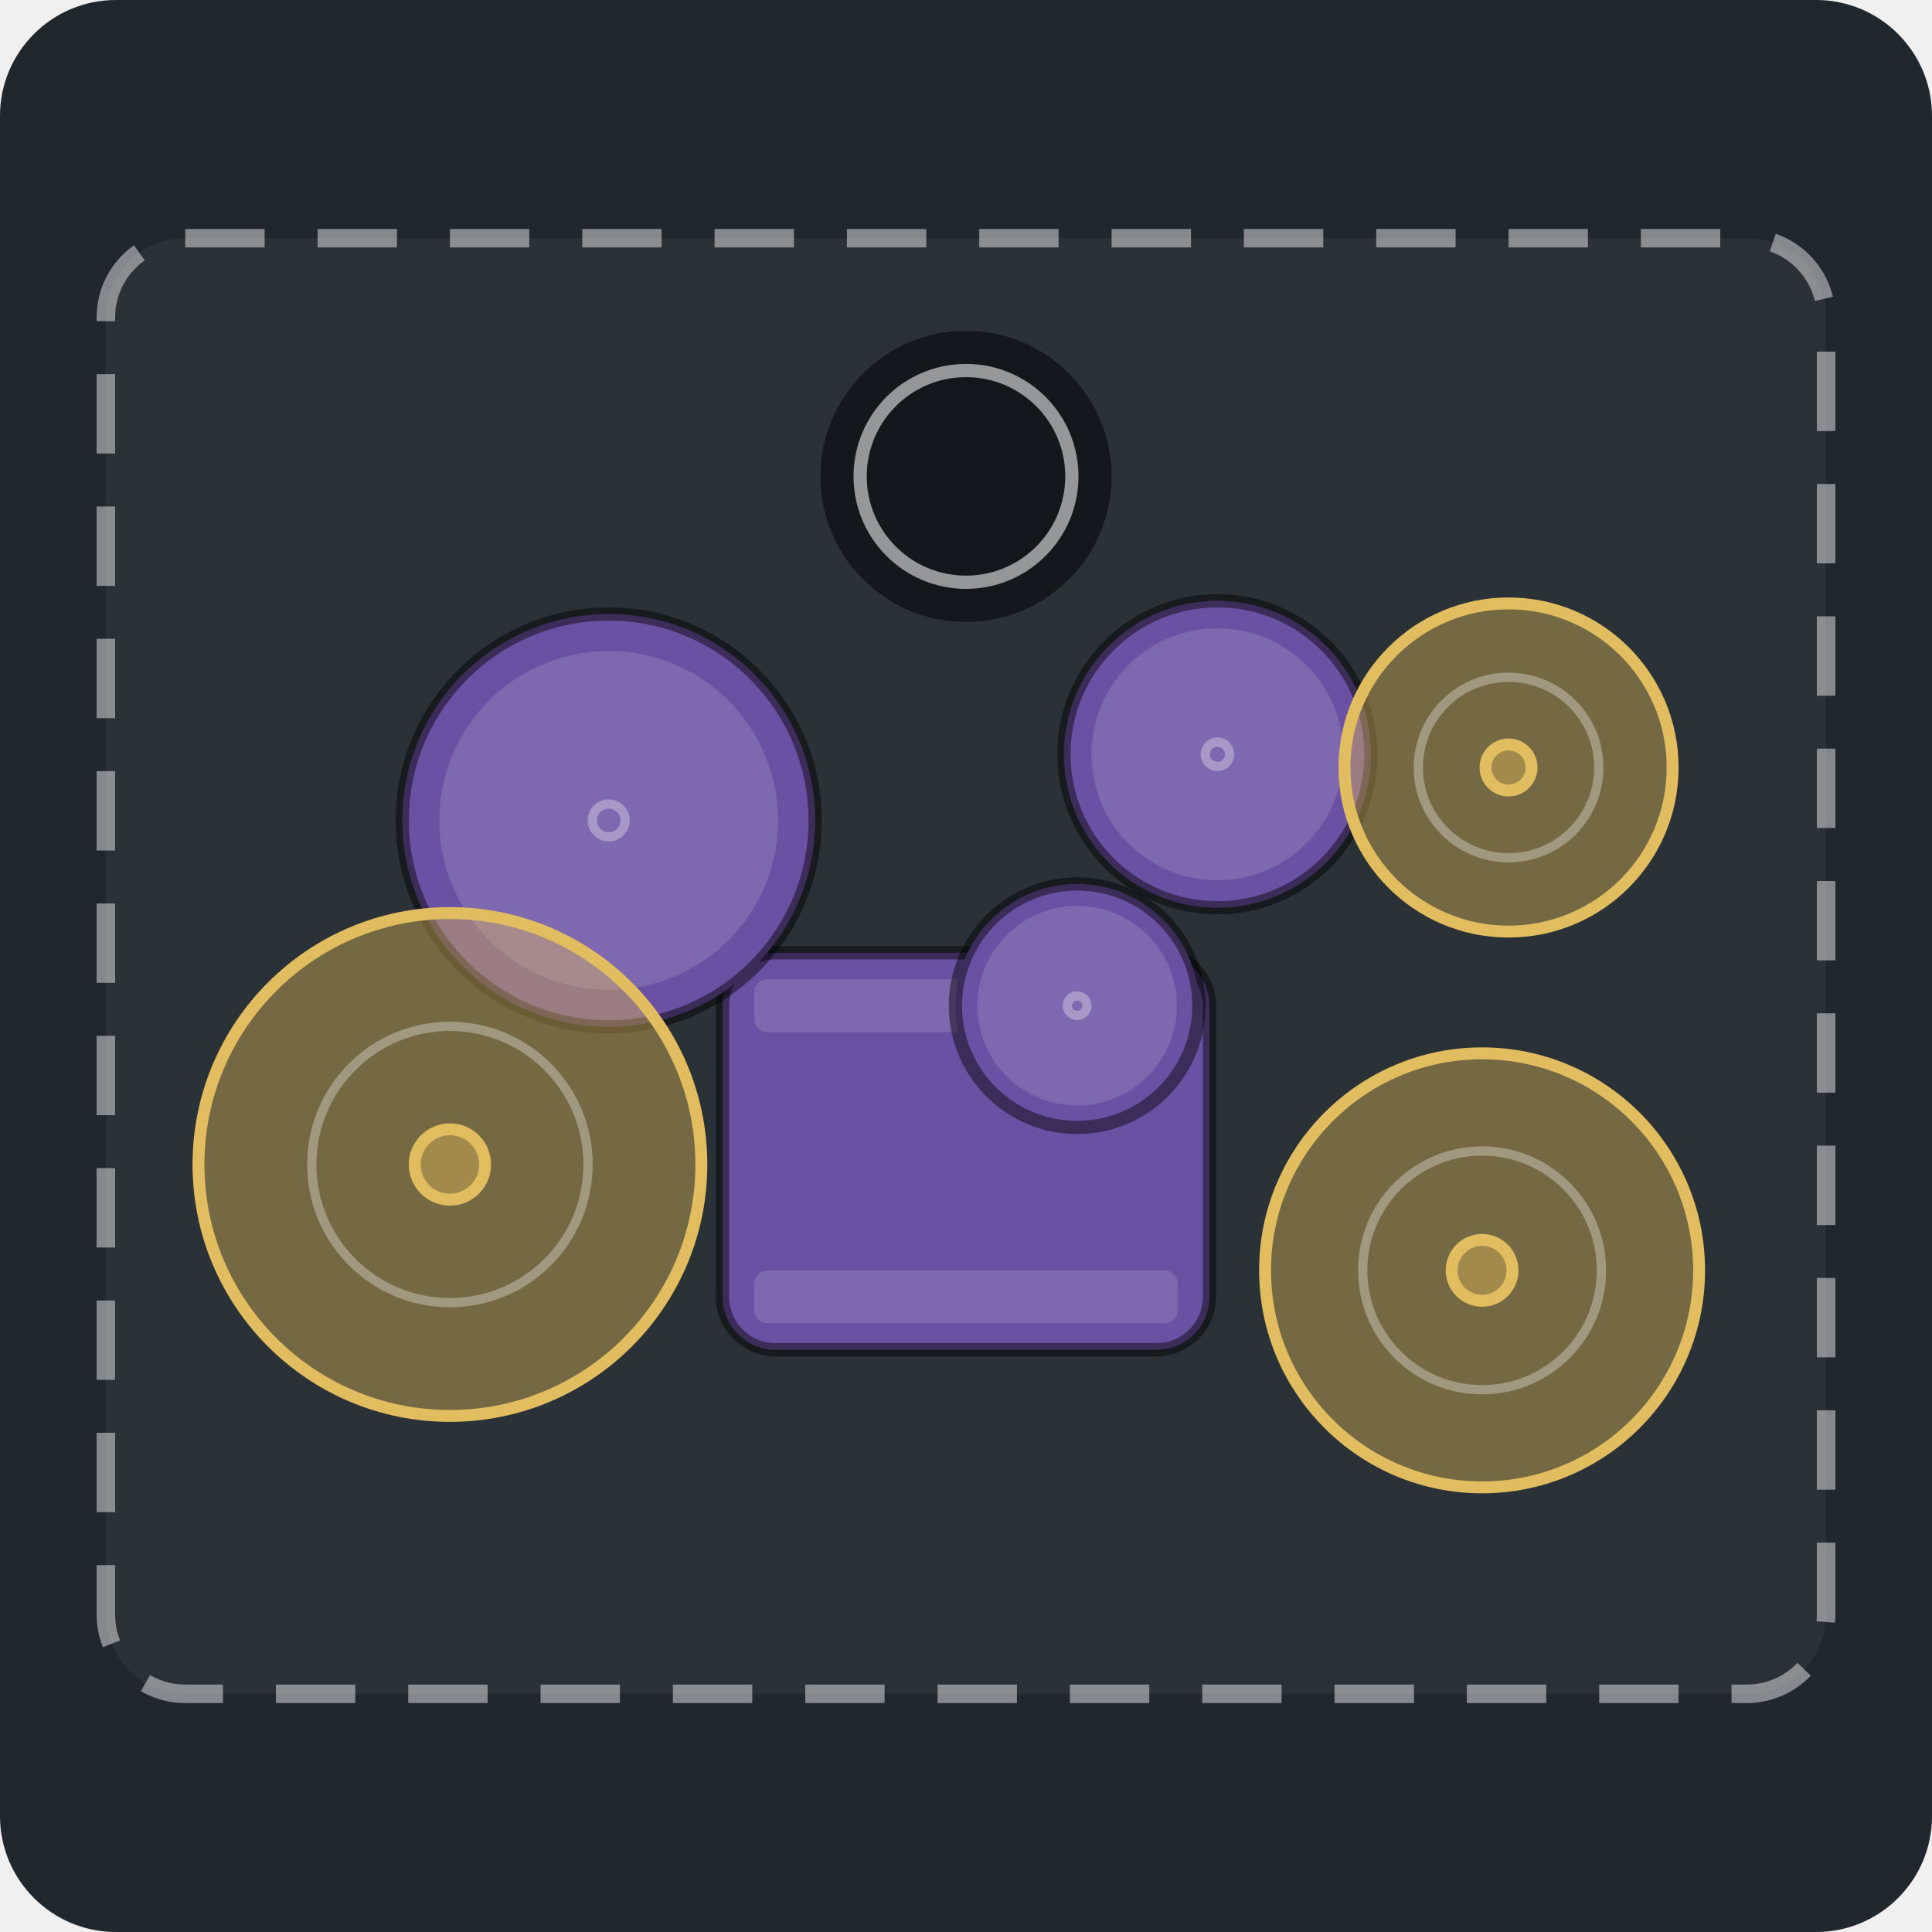
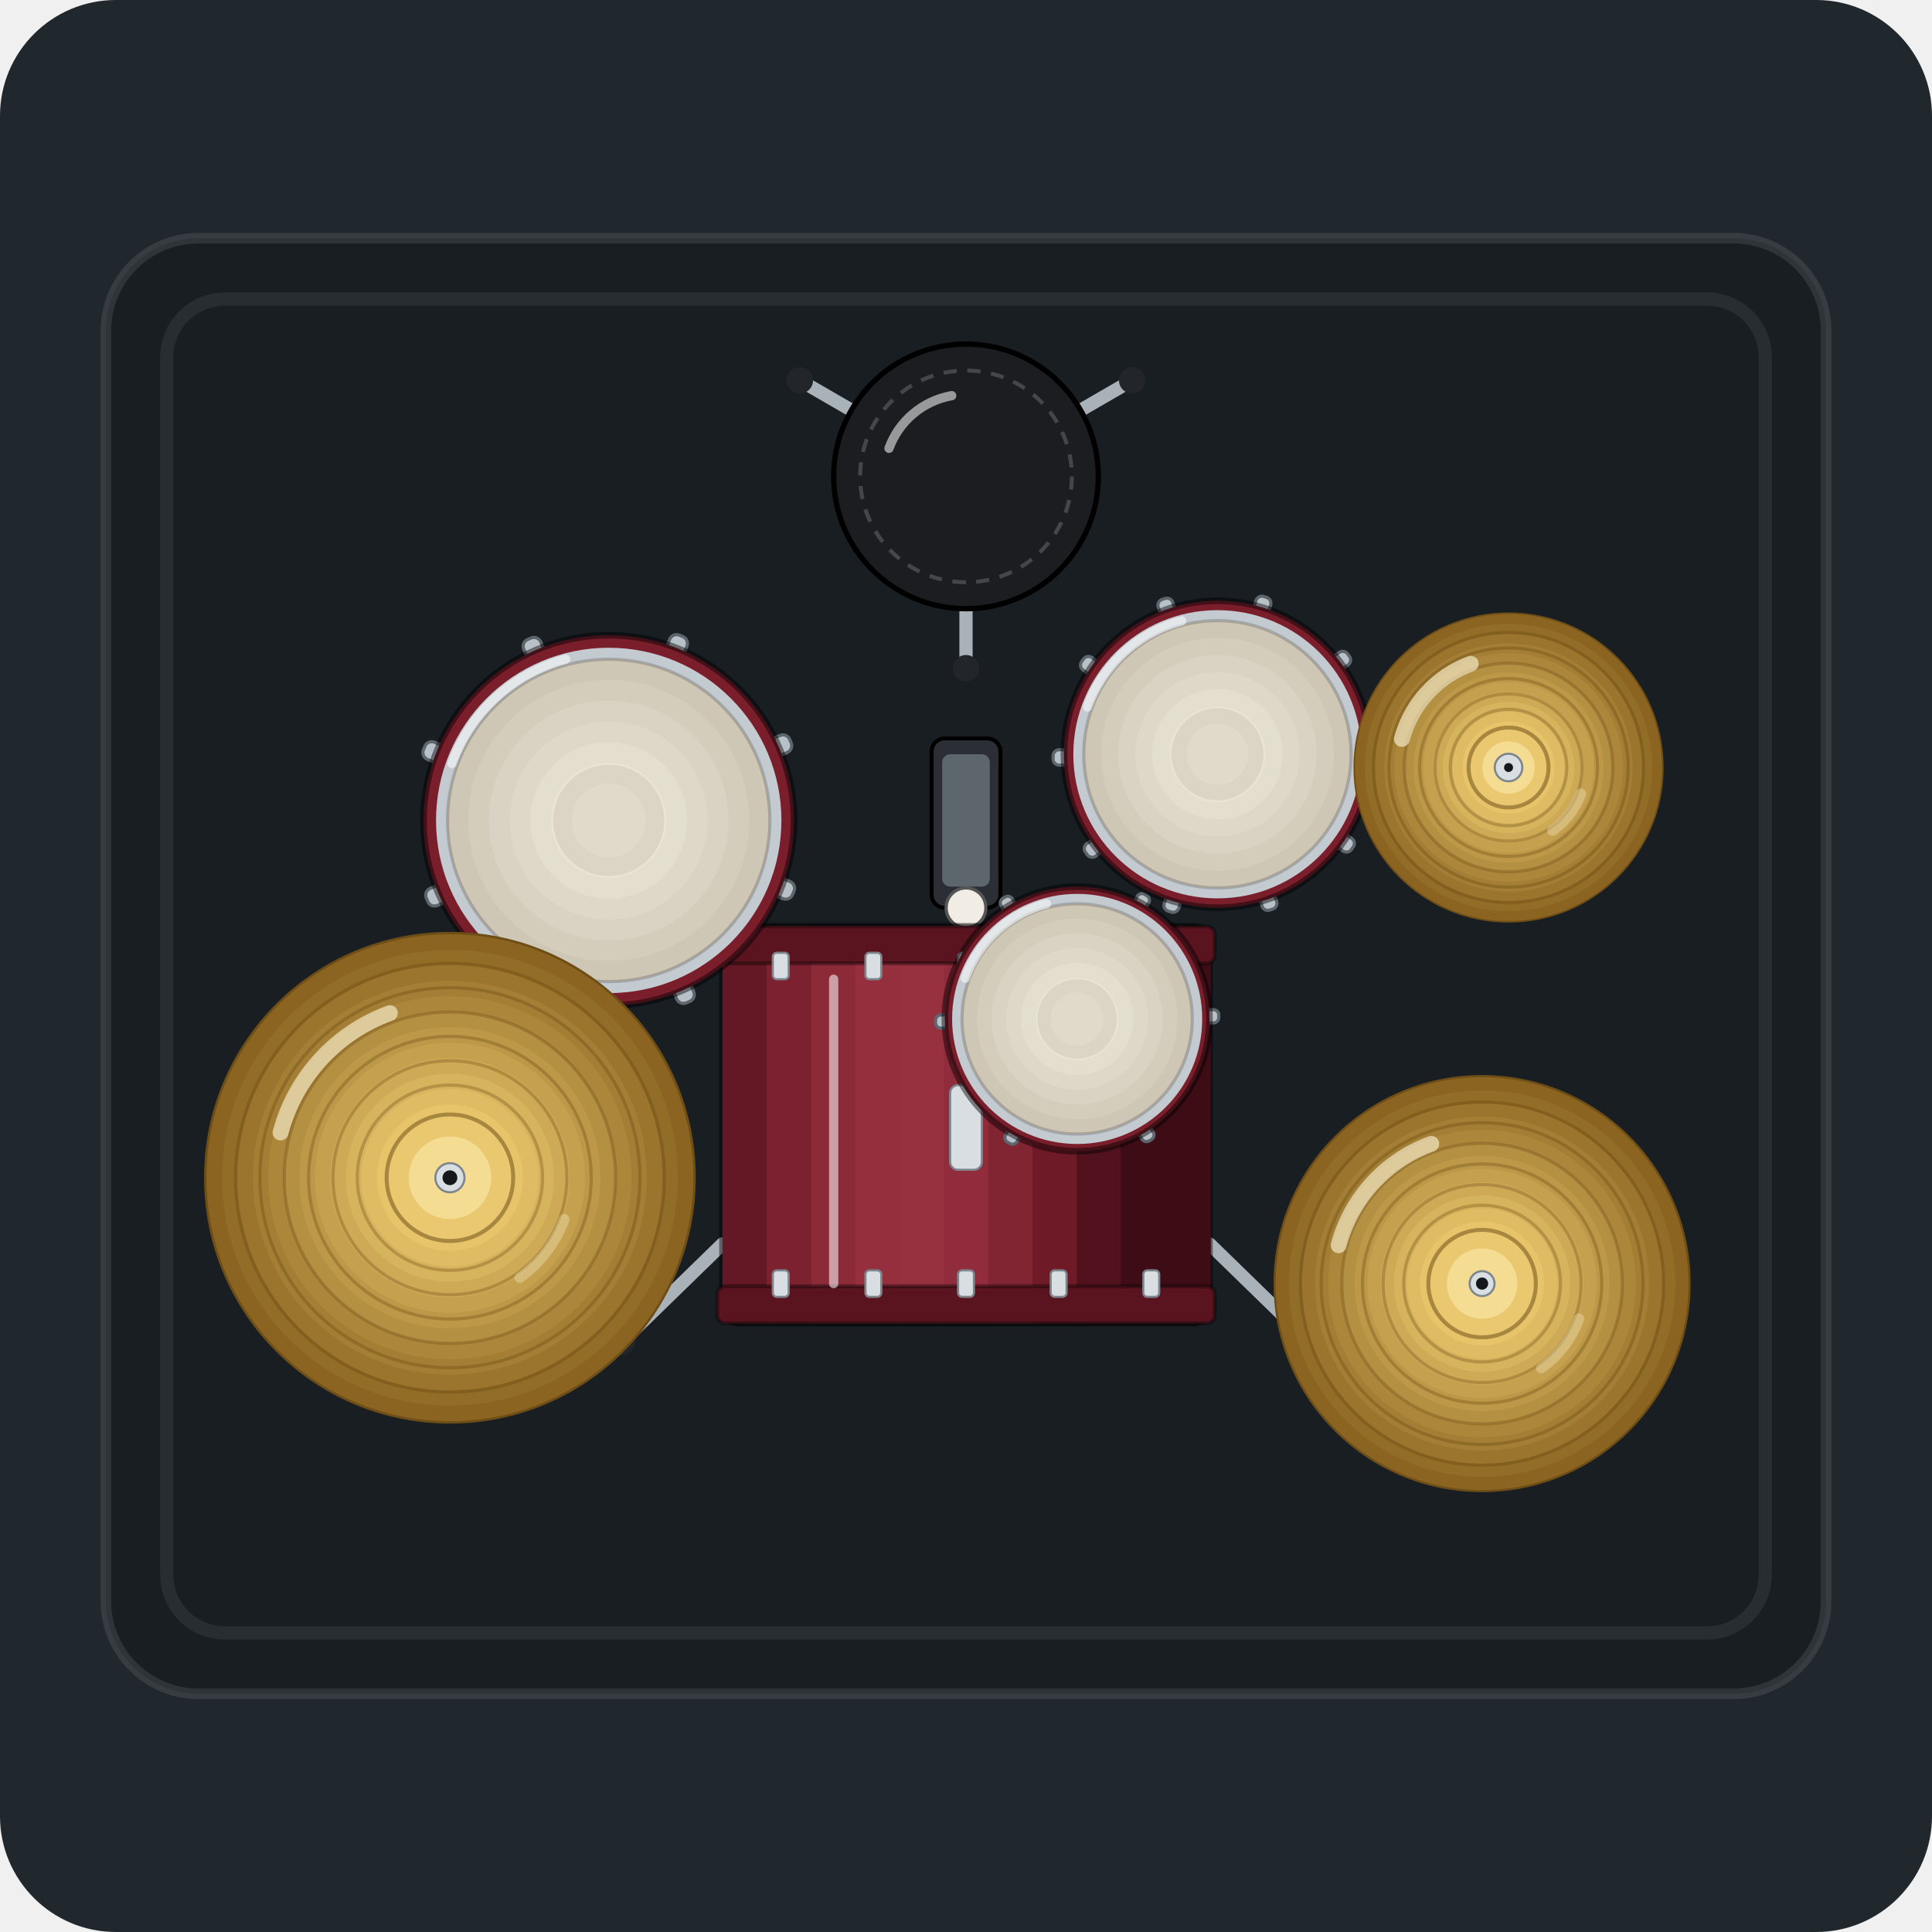
<svg xmlns="http://www.w3.org/2000/svg" viewBox="-3.65 -3.65 7.3 7.3" width="350" height="350">
-   <style>.s-bg{opacity:.5}.s-bpbody{fill:#1f6b5c}.s-bptop{fill:#2a8a76}.s-bpdiv{fill:none;stroke:rgba(0,0,0,.35);stroke-width:.015}.s-bpknob{fill:#16181b;stroke:#c9d0d5;stroke-width:.012}.s-bpmark{fill:none;stroke:#fff;stroke-width:.014;stroke-linecap:round}.s-bpsw{fill:#aab2b9;stroke:#6b747b;stroke-width:.01}.s-bplabel{fill:rgba(255,255,255,.7)}.s-dicase{fill:#1e3a8a}.s-ditop{fill:#2f6bf0}.s-dicap{fill:#3f4752;stroke:rgba(0,0,0,.35);stroke-width:.01}.s-discrew{fill:#9aa3ab}.s-dihole{fill:#0e1114}.s-dipin{fill:#d9dee2}.s-dilabel{fill:rgba(255,255,255,.82)}.s-dislot{fill:#0f1a3d}.s-diglint{fill:rgba(255,255,255,.14)}.s-sb1{fill:#2a120a}.s-sb2{fill:#6e2a10}.s-sb3{fill:#c9731f}.s-sb4{fill:#f0ac45}.s-red1{fill:#7d141c}.s-red2{fill:#b5222c}.s-red3{fill:#d43c42}.s-arm{fill:none;stroke:#d9dee2;stroke-width:.018;stroke-linecap:round}.s-gloss2{fill:none;stroke:rgba(255,255,255,.28);stroke-width:.035;stroke-linecap:round}.s-bodyrim{fill:none;stroke:rgba(0,0,0,.55);stroke-width:.018}.s-guard{fill:#f3f0e6;stroke:#bdb6a4;stroke-width:.014}.s-tort{fill:#3a160b}.s-tortspot{fill:#9c4a1c;opacity:.5}.s-tortspot2{fill:#c27a3a;opacity:.32}.s-guardrim{fill:none;stroke:#e9dccb;stroke-width:.012}.s-screw{fill:#cfd5da}.s-maple2{fill:#e6c487;stroke:#a87f3f;stroke-width:.008}.s-rosewood{fill:#3b2217;stroke:#1d100a;stroke-width:.008}.s-headrim{fill:none;stroke:#8c6530;stroke-width:.01}.s-fret2{fill:none;stroke:#d9dde0;stroke-width:.007}.s-pearl{fill:#efe9dc}.s-nut{fill:none;stroke:#f4f1e8;stroke-width:.02}.s-chrome2{fill:#d9dee2;stroke:#7d868d;stroke-width:.008}.s-saddle{fill:#aab2b9;stroke:#6b747b;stroke-width:.006}.s-coil{fill:#f2ead2;stroke:#a89b78;stroke-width:.008}.s-pole{fill:#5c5f63}.s-coilb{fill:#141414;stroke:#3a3a3a;stroke-width:.008}.s-pole2{fill:#8f979d}.s-knob{fill:#f2ead2;stroke:#8a7f62;stroke-width:.01}.s-knob2{fill:#2a2a2a;stroke:#b8bfc4;stroke-width:.012}.s-switch{fill:none;stroke:#f2ead2;stroke-width:.03;stroke-linecap:round}.s-str2{fill:none;stroke:rgba(235,238,240,.75);stroke-width:.005}.s-str3{fill:none;stroke:rgba(225,228,230,.8);stroke-width:.009}.s-plate{fill:rgba(214,176,74,.28);stroke:rgba(214,176,74,.6);stroke-width:.04}.s-string{fill:none;stroke:rgba(240,225,190,.45);stroke-width:.02}.s-gloss{fill:none;stroke:rgba(255,255,255,.3);stroke-width:.05;stroke-linecap:round}.s-pad{fill:#e9a23b}.s-pad2{fill:#3fb8c9}.s-plexi{fill:rgba(170,215,255,.32);stroke:rgba(200,230,255,.85);stroke-width:.05}.s-shine{fill:none;stroke:rgba(255,255,255,.55);stroke-width:.03;stroke-linecap:round}.s-staff{fill:none;stroke:rgba(20,24,28,.4);stroke-width:.018}.s-lyric{fill:rgba(255,255,255,.75)}.s-brassline{fill:none;stroke:#d6b04a;stroke-width:.08;stroke-linecap:round}.s-valve{fill:#f0d27a;stroke:#8a6a1f;stroke-width:.02}.s-line{fill:none;stroke:rgba(255,255,255,.55);stroke-width:.05;stroke-linecap:round;stroke-linejoin:round}.s-thin{fill:none;stroke:rgba(255,255,255,.32);stroke-width:.035;stroke-linecap:round}.s-boom{fill:none;stroke:#e8ecef;stroke-width:.06;stroke-linecap:round}.s-edge{stroke:rgba(0,0,0,.45);stroke-width:.05}.s-dark{fill:#14181c}.s-white{fill:#eef1f3}.s-head{fill:rgba(255,255,255,.13)}.s-glass{fill:#0c1a24;stroke:rgba(255,255,255,.35);stroke-width:.04}.s-grille{fill:#171c21;stroke:rgba(255,255,255,.22);stroke-width:.035}.s-metal{fill:rgba(222,184,86,.42);stroke:#e1bd5f;stroke-width:.045}.s-led{fill:#5be08f}.s-red{fill:#ff6b5e}.s-port{fill:#14181c;stroke:rgba(255,255,255,.6);stroke-width:.03}.s-acrylic{fill:rgba(170,215,255,.16);stroke:rgba(190,225,255,.75);stroke-width:.05}.s-beam{fill:rgba(255,214,110,.09)}.s-ped1{fill:#3fb6a8}.s-ped2{fill:#e2833a}.s-ped3{fill:#d8d24a}.s-ped4{fill:#8a73d6}.s-deck{fill:rgba(255,255,255,.05);stroke:rgba(255,255,255,.45);stroke-width:.07;stroke-dasharray:.3 .2}.s-spruce{fill:#d8ad6c}.s-burst{fill:#3b1d10}.s-burstin{fill:#cf7a2b}.s-navy{fill:#33507c}.s-maple{fill:#e3c389}.s-rose{fill:#2b1c13}.s-varnish{fill:#a24f25}.s-pg{fill:#f2efe8}.s-cream{fill:#efe6d2}.s-chrome{fill:#cfd5da}.s-str{fill:none;stroke:rgba(255,255,255,.45);stroke-width:.006}.s-bind{fill:none;stroke:#2a1a10;stroke-width:.018}.s-fret{fill:none;stroke:rgba(255,255,255,.35);stroke-width:.008}.s-cab{fill:#2b3640}.s-cabtop{fill:#36434f}.s-mesh{fill:#14181c}.s-cone{fill:#5d6a77}.s-dot{fill:rgba(255,255,255,.2)}.s-txt{fill:rgba(255,255,255,.55);font:700 .3px Archivo,Arial,sans-serif;letter-spacing:.02px}.s-wood{fill:#c08a4e}.s-wood2{fill:#7a5232}.s-red2{fill:#b5413a}.s-blk{fill:#26292d}.s-brass{fill:#d6b04a}.c-audio{fill:#2e6a99}.c-inst{fill:#6b51a3}.c-power{fill:#b85a22}.c-infra{fill:#44535e}.c-video{fill:#a3426b}</style>
+   <style>.s-bg{opacity:.5}.s-bpbody{fill:#1f6b5c}.s-bptop{fill:#2a8a76}.s-bpdiv{fill:none;stroke:rgba(0,0,0,.35);stroke-width:.015}.s-bpknob{fill:#16181b;stroke:#c9d0d5;stroke-width:.012}.s-bpmark{fill:none;stroke:#fff;stroke-width:.014;stroke-linecap:round}.s-bpsw{fill:#aab2b9;stroke:#6b747b;stroke-width:.01}.s-bplabel{fill:rgba(255,255,255,.7)}.s-rug{fill:rgba(0,0,0,.24);stroke:rgba(255,255,255,.1);stroke-width:.04}.s-rugline{fill:none;stroke:rgba(255,255,255,.07);stroke-width:.05}.light-deck .s-rug{fill:rgba(0,0,0,.07);stroke:rgba(0,0,0,.14)}.light-deck .s-rugline{stroke:rgba(0,0,0,.08)}.s-kshell{fill:#7a1e2c;stroke:rgba(0,0,0,.45);stroke-width:.025}.s-khoop{fill:none;stroke:#c3cad0;stroke-width:.045}.s-khoopw{fill:#5a1420;stroke:rgba(0,0,0,.35);stroke-width:.015}.s-lug{fill:#b9c1c8;stroke:#5d666d;stroke-width:.012}.s-kwear{fill:rgba(120,100,70,.12)}.s-kheadline{fill:none;stroke:rgba(0,0,0,.18);stroke-width:.012}.s-kglint{fill:none;stroke:rgba(255,255,255,.55);stroke-width:.035;stroke-linecap:round}.s-cymedge{fill:#6e4e16}.s-lathe{fill:none;stroke:rgba(90,58,10,.28);stroke-width:.012}.s-bell{fill:#e9c870;stroke:rgba(90,58,10,.45);stroke-width:.015}.s-bell2{fill:#f5dc93}.s-cymglint{fill:none;stroke:rgba(255,248,220,.6);stroke-width:.06;stroke-linecap:round}.s-cymglint2{fill:none;stroke:rgba(255,248,220,.3);stroke-width:.04;stroke-linecap:round}.s-seat{fill:#1b1d21;stroke:#000;stroke-width:.02}.s-stitch{fill:none;stroke:rgba(255,255,255,.18);stroke-width:.015;stroke-dasharray:.05 .04}.s-kleg{fill:none;stroke:#aab2b9;stroke-width:.05;stroke-linecap:round}.s-kfoot{fill:#22252a}.s-pedal{fill:#2b2f35;stroke:#000;stroke-width:.015}.s-pedaltop{fill:#5d656d}.s-beater{fill:#f1ede4;stroke:#555;stroke-width:.012}.s-erack{fill:none;stroke:#3c4249;stroke-width:.1;stroke-linecap:round;stroke-linejoin:round}.s-eshell{fill:#17191c;stroke:#000;stroke-width:.02}.s-emesh{fill:#3a3f46}.s-ehoop{fill:none;stroke:#8a939b;stroke-width:.035}.s-emeshline{fill:none;stroke:rgba(255,255,255,.08);stroke-width:.012}.s-etower{fill:#1d2024;stroke:#000;stroke-width:.02}.s-ecym{fill:#141518;stroke:#000;stroke-width:.02}.s-ecymzone{fill:none;stroke:rgba(255,255,255,.1);stroke-width:.03}.s-ecymbell{fill:#25282c}.s-emod{fill:#24272c;stroke:#000;stroke-width:.02}.s-escreen{fill:#2f6bf0}.s-dicase{fill:#1e3a8a}.s-ditop{fill:#2f6bf0}.s-dicap{fill:#3f4752;stroke:rgba(0,0,0,.35);stroke-width:.01}.s-discrew{fill:#9aa3ab}.s-dihole{fill:#0e1114}.s-dipin{fill:#d9dee2}.s-dilabel{fill:rgba(255,255,255,.82)}.s-dislot{fill:#0f1a3d}.s-diglint{fill:rgba(255,255,255,.14)}.s-sb1{fill:#2a120a}.s-sb2{fill:#6e2a10}.s-sb3{fill:#c9731f}.s-sb4{fill:#f0ac45}.s-red1{fill:#7d141c}.s-red2{fill:#b5222c}.s-red3{fill:#d43c42}.s-arm{fill:none;stroke:#d9dee2;stroke-width:.018;stroke-linecap:round}.s-gloss2{fill:none;stroke:rgba(255,255,255,.28);stroke-width:.035;stroke-linecap:round}.s-bodyrim{fill:none;stroke:rgba(0,0,0,.55);stroke-width:.018}.s-guard{fill:#f3f0e6;stroke:#bdb6a4;stroke-width:.014}.s-tort{fill:#3a160b}.s-tortspot{fill:#9c4a1c;opacity:.5}.s-tortspot2{fill:#c27a3a;opacity:.32}.s-guardrim{fill:none;stroke:#e9dccb;stroke-width:.012}.s-screw{fill:#cfd5da}.s-maple2{fill:#e6c487;stroke:#a87f3f;stroke-width:.008}.s-rosewood{fill:#3b2217;stroke:#1d100a;stroke-width:.008}.s-headrim{fill:none;stroke:#8c6530;stroke-width:.01}.s-fret2{fill:none;stroke:#d9dde0;stroke-width:.007}.s-pearl{fill:#efe9dc}.s-nut{fill:none;stroke:#f4f1e8;stroke-width:.02}.s-chrome2{fill:#d9dee2;stroke:#7d868d;stroke-width:.008}.s-saddle{fill:#aab2b9;stroke:#6b747b;stroke-width:.006}.s-coil{fill:#f2ead2;stroke:#a89b78;stroke-width:.008}.s-pole{fill:#5c5f63}.s-coilb{fill:#141414;stroke:#3a3a3a;stroke-width:.008}.s-pole2{fill:#8f979d}.s-knob{fill:#f2ead2;stroke:#8a7f62;stroke-width:.01}.s-knob2{fill:#2a2a2a;stroke:#b8bfc4;stroke-width:.012}.s-switch{fill:none;stroke:#f2ead2;stroke-width:.03;stroke-linecap:round}.s-str2{fill:none;stroke:rgba(235,238,240,.75);stroke-width:.005}.s-str3{fill:none;stroke:rgba(225,228,230,.8);stroke-width:.009}.s-plate{fill:rgba(214,176,74,.28);stroke:rgba(214,176,74,.6);stroke-width:.04}.s-string{fill:none;stroke:rgba(240,225,190,.45);stroke-width:.02}.s-gloss{fill:none;stroke:rgba(255,255,255,.3);stroke-width:.05;stroke-linecap:round}.s-pad{fill:#e9a23b}.s-pad2{fill:#3fb8c9}.s-plexi{fill:rgba(170,215,255,.32);stroke:rgba(200,230,255,.85);stroke-width:.05}.s-shine{fill:none;stroke:rgba(255,255,255,.55);stroke-width:.03;stroke-linecap:round}.s-staff{fill:none;stroke:rgba(20,24,28,.4);stroke-width:.018}.s-lyric{fill:rgba(255,255,255,.75)}.s-brassline{fill:none;stroke:#d6b04a;stroke-width:.08;stroke-linecap:round}.s-valve{fill:#f0d27a;stroke:#8a6a1f;stroke-width:.02}.s-line{fill:none;stroke:rgba(255,255,255,.55);stroke-width:.05;stroke-linecap:round;stroke-linejoin:round}.s-thin{fill:none;stroke:rgba(255,255,255,.32);stroke-width:.035;stroke-linecap:round}.s-boom{fill:none;stroke:#e8ecef;stroke-width:.06;stroke-linecap:round}.s-edge{stroke:rgba(0,0,0,.45);stroke-width:.05}.s-dark{fill:#14181c}.s-white{fill:#eef1f3}.s-head{fill:rgba(255,255,255,.13)}.s-glass{fill:#0c1a24;stroke:rgba(255,255,255,.35);stroke-width:.04}.s-grille{fill:#171c21;stroke:rgba(255,255,255,.22);stroke-width:.035}.s-metal{fill:rgba(222,184,86,.42);stroke:#e1bd5f;stroke-width:.045}.s-led{fill:#5be08f}.s-red{fill:#ff6b5e}.s-port{fill:#14181c;stroke:rgba(255,255,255,.6);stroke-width:.03}.s-acrylic{fill:rgba(170,215,255,.16);stroke:rgba(190,225,255,.75);stroke-width:.05}.s-beam{fill:rgba(255,214,110,.09)}.s-ped1{fill:#3fb6a8}.s-ped2{fill:#e2833a}.s-ped3{fill:#d8d24a}.s-ped4{fill:#8a73d6}.s-deck{fill:rgba(255,255,255,.05);stroke:rgba(255,255,255,.45);stroke-width:.07;stroke-dasharray:.3 .2}.s-spruce{fill:#d8ad6c}.s-burst{fill:#3b1d10}.s-burstin{fill:#cf7a2b}.s-navy{fill:#33507c}.s-maple{fill:#e3c389}.s-rose{fill:#2b1c13}.s-varnish{fill:#a24f25}.s-pg{fill:#f2efe8}.s-cream{fill:#efe6d2}.s-chrome{fill:#cfd5da}.s-str{fill:none;stroke:rgba(255,255,255,.45);stroke-width:.006}.s-bind{fill:none;stroke:#2a1a10;stroke-width:.018}.s-fret{fill:none;stroke:rgba(255,255,255,.35);stroke-width:.008}.s-cab{fill:#2b3640}.s-cabtop{fill:#36434f}.s-mesh{fill:#14181c}.s-cone{fill:#5d6a77}.s-dot{fill:rgba(255,255,255,.2)}.s-txt{fill:rgba(255,255,255,.55);font:700 .3px Archivo,Arial,sans-serif;letter-spacing:.02px}.s-wood{fill:#c08a4e}.s-wood2{fill:#7a5232}.s-red2{fill:#b5413a}.s-blk{fill:#26292d}.s-brass{fill:#d6b04a}.c-audio{fill:#2e6a99}.c-inst{fill:#6b51a3}.c-power{fill:#b85a22}.c-infra{fill:#44535e}.c-video{fill:#a3426b}</style>
  <rect x="-3.65" y="-3.65" width="7.3" height="7.3" rx="0.438" fill="#20272d" />
-   <rect class="s-deck" x="-3.25" y="-2.75" width="6.5" height="5.5" rx="0.3" />
-   <circle class="s-dark" cx="0" cy="-1.85" r="0.55" />
-   <circle class="s-line" cx="0" cy="-1.85" r="0.4" />
-   <rect class="body c-inst s-edge" x="-0.92" y="-0.05" width="1.84" height="1.5" rx="0.2" />
-   <rect class="s-head" x="-0.8" y="0.05" width="1.6" height="0.2" rx="0.05" />
-   <rect class="s-head" x="-0.8" y="1.15" width="1.6" height="0.2" rx="0.05" />
-   <circle class="body c-inst s-edge" cx="0.95" cy="-0.8" r="0.58" />
-   <circle class="s-head" cx="0.95" cy="-0.8" r="0.476" />
-   <circle class="s-thin" cx="0.95" cy="-0.8" r="0.046" />
-   <circle class="body c-inst s-edge" cx="0.42" cy="0.15" r="0.46" />
-   <circle class="s-head" cx="0.42" cy="0.15" r="0.377" />
-   <circle class="s-thin" cx="0.42" cy="0.15" r="0.037" />
-   <circle class="body c-inst s-edge" cx="-1.35" cy="-0.55" r="0.78" />
-   <circle class="s-head" cx="-1.35" cy="-0.55" r="0.64" />
-   <circle class="s-thin" cx="-1.35" cy="-0.55" r="0.062" />
-   <circle class="s-metal" cx="2.05" cy="-0.75" r="0.62" />
-   <circle class="s-thin" cx="2.05" cy="-0.75" r="0.341" />
-   <circle class="s-metal" cx="2.05" cy="-0.75" r="0.087" />
-   <circle class="s-metal" cx="1.95" cy="1.15" r="0.82" />
-   <circle class="s-thin" cx="1.95" cy="1.15" r="0.451" />
-   <circle class="s-metal" cx="1.95" cy="1.15" r="0.115" />
-   <circle class="s-metal" cx="-1.95" cy="0.75" r="0.95" />
-   <circle class="s-thin" cx="-1.95" cy="0.75" r="0.522" />
-   <circle class="s-metal" cx="-1.95" cy="0.75" r="0.133" />
+   <rect class="s-rug" x="-3.25" y="-2.75" width="6.5" height="5.5" rx="0.35" />
+   <rect class="s-rugline" x="-3.02" y="-2.52" width="6.04" height="5.04" rx="0.22" />
+   <path class="s-kleg" d="M0 -1.55L0 -1.125" />
+   <circle class="s-kfoot" cx="0" cy="-1.125" r="0.05" />
+   <path class="s-kleg" d="M-0.26 -2L-0.628 -2.213" />
+   <circle class="s-kfoot" cx="-0.628" cy="-2.213" r="0.05" />
+   <path class="s-kleg" d="M0.26 -2L0.628 -2.213" />
+   <circle class="s-kfoot" cx="0.628" cy="-2.213" r="0.05" />
+   <circle class="s-seat" cx="0" cy="-1.85" r="0.5" />
+   <circle class="s-stitch" cx="0" cy="-1.85" r="0.4" />
+   <path class="s-kglint" d="M-0.291 -1.956A0.31 0.31 0 0 1 -0.054 -2.155" />
+   <path class="s-kleg" d="M-.92 1.05L-1.3 1.42M.92 1.05L1.3 1.42" />
+   <circle class="s-kfoot" cx="-1.3" cy="1.42" r="0.05" />
+   <circle class="s-kfoot" cx="1.3" cy="1.42" r="0.05" />
+   <rect class="s-pedal" x="-0.13" y="-0.86" width="0.26" height="0.64" rx="0.05" />
+   <rect class="s-pedaltop" x="-0.09" y="-0.8" width="0.18" height="0.5" rx="0.03" />
+   <circle class="s-beater" cx="0" cy="-0.22" r="0.075" />
+   <rect class="s-kshell" x="-0.92" y="-0.15" width="1.84" height="1.5" rx="0.06" />
+   <rect x="-0.92" y="-0.15" width="0.172" height="1.5" style="fill:#641724" />
+   <rect x="-0.753" y="-0.15" width="0.172" height="1.5" style="fill:#7c212f" />
+   <rect x="-0.585" y="-0.15" width="0.172" height="1.5" style="fill:#8c2a38" />
+   <rect x="-0.418" y="-0.15" width="0.172" height="1.5" style="fill:#952f3e" />
+   <rect x="-0.251" y="-0.15" width="0.172" height="1.5" style="fill:#97303f" />
+   <rect x="-0.084" y="-0.15" width="0.172" height="1.5" style="fill:#902c3b" />
+   <rect x="0.084" y="-0.15" width="0.172" height="1.5" style="fill:#822533" />
+   <rect x="0.251" y="-0.15" width="0.172" height="1.5" style="fill:#6e1a27" />
+   <rect x="0.418" y="-0.15" width="0.172" height="1.5" style="fill:#52121d" />
+   <rect x="0.585" y="-0.15" width="0.172" height="1.5" style="fill:#3d0c15" />
+   <rect x="0.753" y="-0.15" width="0.172" height="1.5" style="fill:#3d0c15" />
+   <rect class="s-khoopw" x="-0.94" y="-0.15" width="1.88" height="0.14" rx="0.03" />
+   <rect class="s-chrome2" x="-0.73" y="-0.05" width="0.06" height="0.1" rx="0.015" />
+   <rect class="s-chrome2" x="-0.38" y="-0.05" width="0.06" height="0.1" rx="0.015" />
+   <rect class="s-chrome2" x="-0.03" y="-0.05" width="0.06" height="0.1" rx="0.015" />
+   <rect class="s-chrome2" x="0.32" y="-0.05" width="0.06" height="0.1" rx="0.015" />
+   <rect class="s-chrome2" x="0.67" y="-0.05" width="0.06" height="0.1" rx="0.015" />
+   <rect class="s-khoopw" x="-0.94" y="1.21" width="1.88" height="0.14" rx="0.03" />
+   <rect class="s-chrome2" x="-0.73" y="1.15" width="0.06" height="0.1" rx="0.015" />
+   <rect class="s-chrome2" x="-0.38" y="1.15" width="0.06" height="0.1" rx="0.015" />
+   <rect class="s-chrome2" x="-0.03" y="1.15" width="0.06" height="0.1" rx="0.015" />
+   <rect class="s-chrome2" x="0.32" y="1.15" width="0.06" height="0.1" rx="0.015" />
+   <rect class="s-chrome2" x="0.67" y="1.15" width="0.06" height="0.1" rx="0.015" />
+   <rect class="s-chrome2" x="-0.06" y="0.45" width="0.12" height="0.32" rx="0.03" />
+   <path class="s-kglint" d="M-.5 .05V1.2" />
+   <rect class="s-lug" x="-1.399" y="-1.299" width="0.07" height="0.14" rx="0.028" transform="rotate(22.5 -1.35 -0.55)" />
+   <rect class="s-lug" x="-1.399" y="-1.299" width="0.07" height="0.14" rx="0.028" transform="rotate(67.5 -1.35 -0.55)" />
+   <rect class="s-lug" x="-1.399" y="-1.299" width="0.07" height="0.14" rx="0.028" transform="rotate(112.5 -1.35 -0.55)" />
+   <rect class="s-lug" x="-1.399" y="-1.299" width="0.07" height="0.14" rx="0.028" transform="rotate(157.5 -1.35 -0.55)" />
+   <rect class="s-lug" x="-1.399" y="-1.299" width="0.07" height="0.14" rx="0.028" transform="rotate(202.5 -1.35 -0.55)" />
+   <rect class="s-lug" x="-1.399" y="-1.299" width="0.07" height="0.14" rx="0.028" transform="rotate(247.5 -1.35 -0.55)" />
+   <rect class="s-lug" x="-1.399" y="-1.299" width="0.07" height="0.14" rx="0.028" transform="rotate(292.5 -1.35 -0.55)" />
+   <rect class="s-lug" x="-1.399" y="-1.299" width="0.07" height="0.14" rx="0.028" transform="rotate(337.5 -1.35 -0.55)" />
+   <circle class="s-kshell" cx="-1.35" cy="-0.55" r="0.7" />
+   <circle class="s-khoop" cx="-1.35" cy="-0.55" r="0.63" />
+   <circle cx="-1.35" cy="-0.55" r="0.609" style="fill:#cfc7b6" />
+   <circle cx="-1.35" cy="-0.55" r="0.531" style="fill:#d4cdbc" />
+   <circle cx="-1.35" cy="-0.55" r="0.453" style="fill:#dad2c3" />
+   <circle cx="-1.35" cy="-0.55" r="0.374" style="fill:#dfd8c9" />
+   <circle cx="-1.35" cy="-0.55" r="0.296" style="fill:#e4decf" />
+   <circle cx="-1.35" cy="-0.55" r="0.218" style="fill:#eae3d6" />
+   <circle cx="-1.35" cy="-0.55" r="0.14" style="fill:#efe9dc" />
+   <circle class="s-kwear" cx="-1.35" cy="-0.55" r="0.21" />
+   <circle class="s-kheadline" cx="-1.35" cy="-0.55" r="0.609" />
+   <path class="s-kglint" d="M-1.942 -0.765A0.63 0.63 0 0 1 -1.513 -1.159" />
+   <rect class="s-lug" x="0.385" y="-0.335" width="0.05" height="0.1" rx="0.02" transform="rotate(30 0.42 0.2)" />
+   <rect class="s-lug" x="0.385" y="-0.335" width="0.05" height="0.1" rx="0.02" transform="rotate(90 0.42 0.2)" />
+   <rect class="s-lug" x="0.385" y="-0.335" width="0.05" height="0.1" rx="0.02" transform="rotate(150 0.42 0.2)" />
+   <rect class="s-lug" x="0.385" y="-0.335" width="0.05" height="0.1" rx="0.02" transform="rotate(210 0.42 0.2)" />
+   <rect class="s-lug" x="0.385" y="-0.335" width="0.05" height="0.1" rx="0.02" transform="rotate(270 0.42 0.2)" />
+   <rect class="s-lug" x="0.385" y="-0.335" width="0.05" height="0.1" rx="0.02" transform="rotate(330 0.42 0.2)" />
+   <circle class="s-kshell" cx="0.42" cy="0.2" r="0.5" />
+   <circle class="s-khoop" cx="0.42" cy="0.2" r="0.45" />
+   <circle cx="0.42" cy="0.2" r="0.435" style="fill:#cfc7b6" />
+   <circle cx="0.42" cy="0.2" r="0.379" style="fill:#d4cdbc" />
+   <circle cx="0.42" cy="0.2" r="0.323" style="fill:#dad2c3" />
+   <circle cx="0.42" cy="0.2" r="0.268" style="fill:#dfd8c9" />
+   <circle cx="0.42" cy="0.2" r="0.212" style="fill:#e4decf" />
+   <circle cx="0.42" cy="0.2" r="0.156" style="fill:#eae3d6" />
+   <circle cx="0.42" cy="0.2" r="0.1" style="fill:#efe9dc" />
+   <circle class="s-kwear" cx="0.42" cy="0.2" r="0.15" />
+   <circle class="s-kheadline" cx="0.42" cy="0.2" r="0.435" />
+   <path class="s-kglint" d="M-0.003 0.046A0.45 0.45 0 0 1 0.304 -0.235" />
+   <rect class="s-lug" x="0.909" y="-1.421" width="0.058" height="0.116" rx="0.023" transform="rotate(18 0.95 -0.8)" />
+   <rect class="s-lug" x="0.909" y="-1.421" width="0.058" height="0.116" rx="0.023" transform="rotate(54 0.95 -0.8)" />
+   <rect class="s-lug" x="0.909" y="-1.421" width="0.058" height="0.116" rx="0.023" transform="rotate(90 0.95 -0.8)" />
+   <rect class="s-lug" x="0.909" y="-1.421" width="0.058" height="0.116" rx="0.023" transform="rotate(126 0.95 -0.8)" />
+   <rect class="s-lug" x="0.909" y="-1.421" width="0.058" height="0.116" rx="0.023" transform="rotate(162 0.95 -0.8)" />
+   <rect class="s-lug" x="0.909" y="-1.421" width="0.058" height="0.116" rx="0.023" transform="rotate(198 0.95 -0.8)" />
+   <rect class="s-lug" x="0.909" y="-1.421" width="0.058" height="0.116" rx="0.023" transform="rotate(234 0.95 -0.8)" />
+   <rect class="s-lug" x="0.909" y="-1.421" width="0.058" height="0.116" rx="0.023" transform="rotate(270 0.95 -0.8)" />
+   <rect class="s-lug" x="0.909" y="-1.421" width="0.058" height="0.116" rx="0.023" transform="rotate(306 0.95 -0.8)" />
+   <rect class="s-lug" x="0.909" y="-1.421" width="0.058" height="0.116" rx="0.023" transform="rotate(342 0.95 -0.8)" />
+   <rect class="s-chrome2" x="1.472" y="-0.87" width="0.128" height="0.139" rx="0.023" />
+   <circle class="s-kshell" cx="0.95" cy="-0.8" r="0.58" />
+   <circle class="s-khoop" cx="0.95" cy="-0.8" r="0.522" />
+   <circle cx="0.95" cy="-0.8" r="0.505" style="fill:#cfc7b6" />
+   <circle cx="0.95" cy="-0.8" r="0.44" style="fill:#d4cdbc" />
+   <circle cx="0.95" cy="-0.8" r="0.375" style="fill:#dad2c3" />
+   <circle cx="0.95" cy="-0.8" r="0.31" style="fill:#dfd8c9" />
+   <circle cx="0.95" cy="-0.8" r="0.246" style="fill:#e4decf" />
+   <circle cx="0.95" cy="-0.8" r="0.181" style="fill:#eae3d6" />
+   <circle cx="0.95" cy="-0.8" r="0.116" style="fill:#efe9dc" />
+   <circle class="s-kwear" cx="0.95" cy="-0.8" r="0.174" />
+   <circle class="s-kheadline" cx="0.95" cy="-0.8" r="0.505" />
+   <path class="s-kglint" d="M0.459 -0.979A0.522 0.522 0 0 1 0.815 -1.304" />
+   <circle class="s-cymedge" cx="2.05" cy="-0.75" r="0.586" />
+   <circle cx="2.05" cy="-0.75" r="0.58" style="fill:#8a6420" />
+   <circle cx="2.05" cy="-0.75" r="0.543" style="fill:#926d27" />
+   <circle cx="2.05" cy="-0.75" r="0.506" style="fill:#9b752d" />
+   <circle cx="2.05" cy="-0.75" r="0.469" style="fill:#a37e34" />
+   <circle cx="2.05" cy="-0.75" r="0.432" style="fill:#ac873b" />
+   <circle cx="2.05" cy="-0.75" r="0.395" style="fill:#b49042" />
+   <circle cx="2.05" cy="-0.75" r="0.359" style="fill:#bd9848" />
+   <circle cx="2.05" cy="-0.75" r="0.322" style="fill:#c5a14f" />
+   <circle cx="2.05" cy="-0.75" r="0.285" style="fill:#ceaa56" />
+   <circle cx="2.05" cy="-0.75" r="0.248" style="fill:#d6b35d" />
+   <circle cx="2.05" cy="-0.75" r="0.211" style="fill:#dfbb63" />
+   <circle cx="2.05" cy="-0.75" r="0.174" style="fill:#e7c46a" />
+   <circle class="s-lathe" cx="2.05" cy="-0.75" r="0.51" />
+   <circle class="s-lathe" cx="2.05" cy="-0.75" r="0.452" />
+   <circle class="s-lathe" cx="2.05" cy="-0.75" r="0.394" />
+   <circle class="s-lathe" cx="2.05" cy="-0.75" r="0.336" />
+   <circle class="s-lathe" cx="2.05" cy="-0.75" r="0.278" />
+   <circle class="s-lathe" cx="2.05" cy="-0.75" r="0.22" />
+   <circle class="s-bell" cx="2.05" cy="-0.75" r="0.151" />
+   <circle class="s-bell2" cx="2.05" cy="-0.75" r="0.099" />
+   <path class="s-cymglint" d="M1.647 -0.858A0.418 0.418 0 0 1 1.907 -1.142" />
+   <path class="s-cymglint2" d="M2.323 -0.651A0.29 0.29 0 0 1 2.216 -0.512" />
+   <circle class="s-chrome2" cx="2.05" cy="-0.75" r="0.052" />
+   <circle class="s-dark" cx="2.05" cy="-0.75" r="0.017" />
+   <circle class="s-cymedge" cx="1.95" cy="1.2" r="0.788" />
+   <circle cx="1.95" cy="1.2" r="0.78" style="fill:#8a6420" />
+   <circle cx="1.95" cy="1.2" r="0.73" style="fill:#926d27" />
+   <circle cx="1.95" cy="1.2" r="0.681" style="fill:#9b752d" />
+   <circle cx="1.95" cy="1.2" r="0.631" style="fill:#a37e34" />
+   <circle cx="1.95" cy="1.2" r="0.581" style="fill:#ac873b" />
+   <circle cx="1.95" cy="1.2" r="0.532" style="fill:#b49042" />
+   <circle cx="1.95" cy="1.2" r="0.482" style="fill:#bd9848" />
+   <circle cx="1.95" cy="1.2" r="0.433" style="fill:#c5a14f" />
+   <circle cx="1.95" cy="1.2" r="0.383" style="fill:#ceaa56" />
+   <circle cx="1.95" cy="1.2" r="0.333" style="fill:#d6b35d" />
+   <circle cx="1.95" cy="1.2" r="0.284" style="fill:#dfbb63" />
+   <circle cx="1.95" cy="1.2" r="0.234" style="fill:#e7c46a" />
+   <circle class="s-lathe" cx="1.95" cy="1.2" r="0.686" />
+   <circle class="s-lathe" cx="1.95" cy="1.2" r="0.608" />
+   <circle class="s-lathe" cx="1.95" cy="1.2" r="0.53" />
+   <circle class="s-lathe" cx="1.95" cy="1.2" r="0.452" />
+   <circle class="s-lathe" cx="1.95" cy="1.2" r="0.374" />
+   <circle class="s-lathe" cx="1.95" cy="1.2" r="0.296" />
+   <circle class="s-bell" cx="1.95" cy="1.2" r="0.203" />
+   <circle class="s-bell2" cx="1.95" cy="1.2" r="0.133" />
+   <path class="s-cymglint" d="M1.408 1.055A0.562 0.562 0 0 1 1.758 0.672" />
+   <path class="s-cymglint2" d="M2.316 1.333A0.39 0.39 0 0 1 2.174 1.519" />
+   <circle class="s-chrome2" cx="1.95" cy="1.2" r="0.047" />
+   <circle class="s-dark" cx="1.95" cy="1.2" r="0.023" />
+   <circle class="s-cymedge" cx="-1.95" cy="0.8" r="0.929" />
+   <circle cx="-1.95" cy="0.8" r="0.92" style="fill:#8a6420" />
+   <circle cx="-1.95" cy="0.8" r="0.861" style="fill:#926d27" />
+   <circle cx="-1.95" cy="0.8" r="0.803" style="fill:#9b752d" />
+   <circle cx="-1.95" cy="0.8" r="0.744" style="fill:#a37e34" />
+   <circle cx="-1.95" cy="0.8" r="0.686" style="fill:#ac873b" />
+   <circle cx="-1.95" cy="0.8" r="0.627" style="fill:#b49042" />
+   <circle cx="-1.95" cy="0.8" r="0.569" style="fill:#bd9848" />
+   <circle cx="-1.95" cy="0.8" r="0.51" style="fill:#c5a14f" />
+   <circle cx="-1.95" cy="0.8" r="0.452" style="fill:#ceaa56" />
+   <circle cx="-1.95" cy="0.8" r="0.393" style="fill:#d6b35d" />
+   <circle cx="-1.95" cy="0.8" r="0.335" style="fill:#dfbb63" />
+   <circle cx="-1.95" cy="0.8" r="0.276" style="fill:#e7c46a" />
+   <circle class="s-lathe" cx="-1.95" cy="0.8" r="0.81" />
+   <circle class="s-lathe" cx="-1.95" cy="0.8" r="0.718" />
+   <circle class="s-lathe" cx="-1.95" cy="0.8" r="0.626" />
+   <circle class="s-lathe" cx="-1.95" cy="0.8" r="0.534" />
+   <circle class="s-lathe" cx="-1.95" cy="0.8" r="0.442" />
+   <circle class="s-lathe" cx="-1.95" cy="0.8" r="0.35" />
+   <circle class="s-bell" cx="-1.95" cy="0.8" r="0.239" />
+   <circle class="s-bell2" cx="-1.95" cy="0.8" r="0.156" />
+   <path class="s-cymglint" d="M-2.59 0.629A0.662 0.662 0 0 1 -2.177 0.178" />
+   <path class="s-cymglint2" d="M-1.518 0.957A0.46 0.46 0 0 1 -1.686 1.177" />
+   <circle class="s-chrome2" cx="-1.95" cy="0.8" r="0.055" />
+   <circle class="s-dark" cx="-1.95" cy="0.8" r="0.028" />
</svg>
